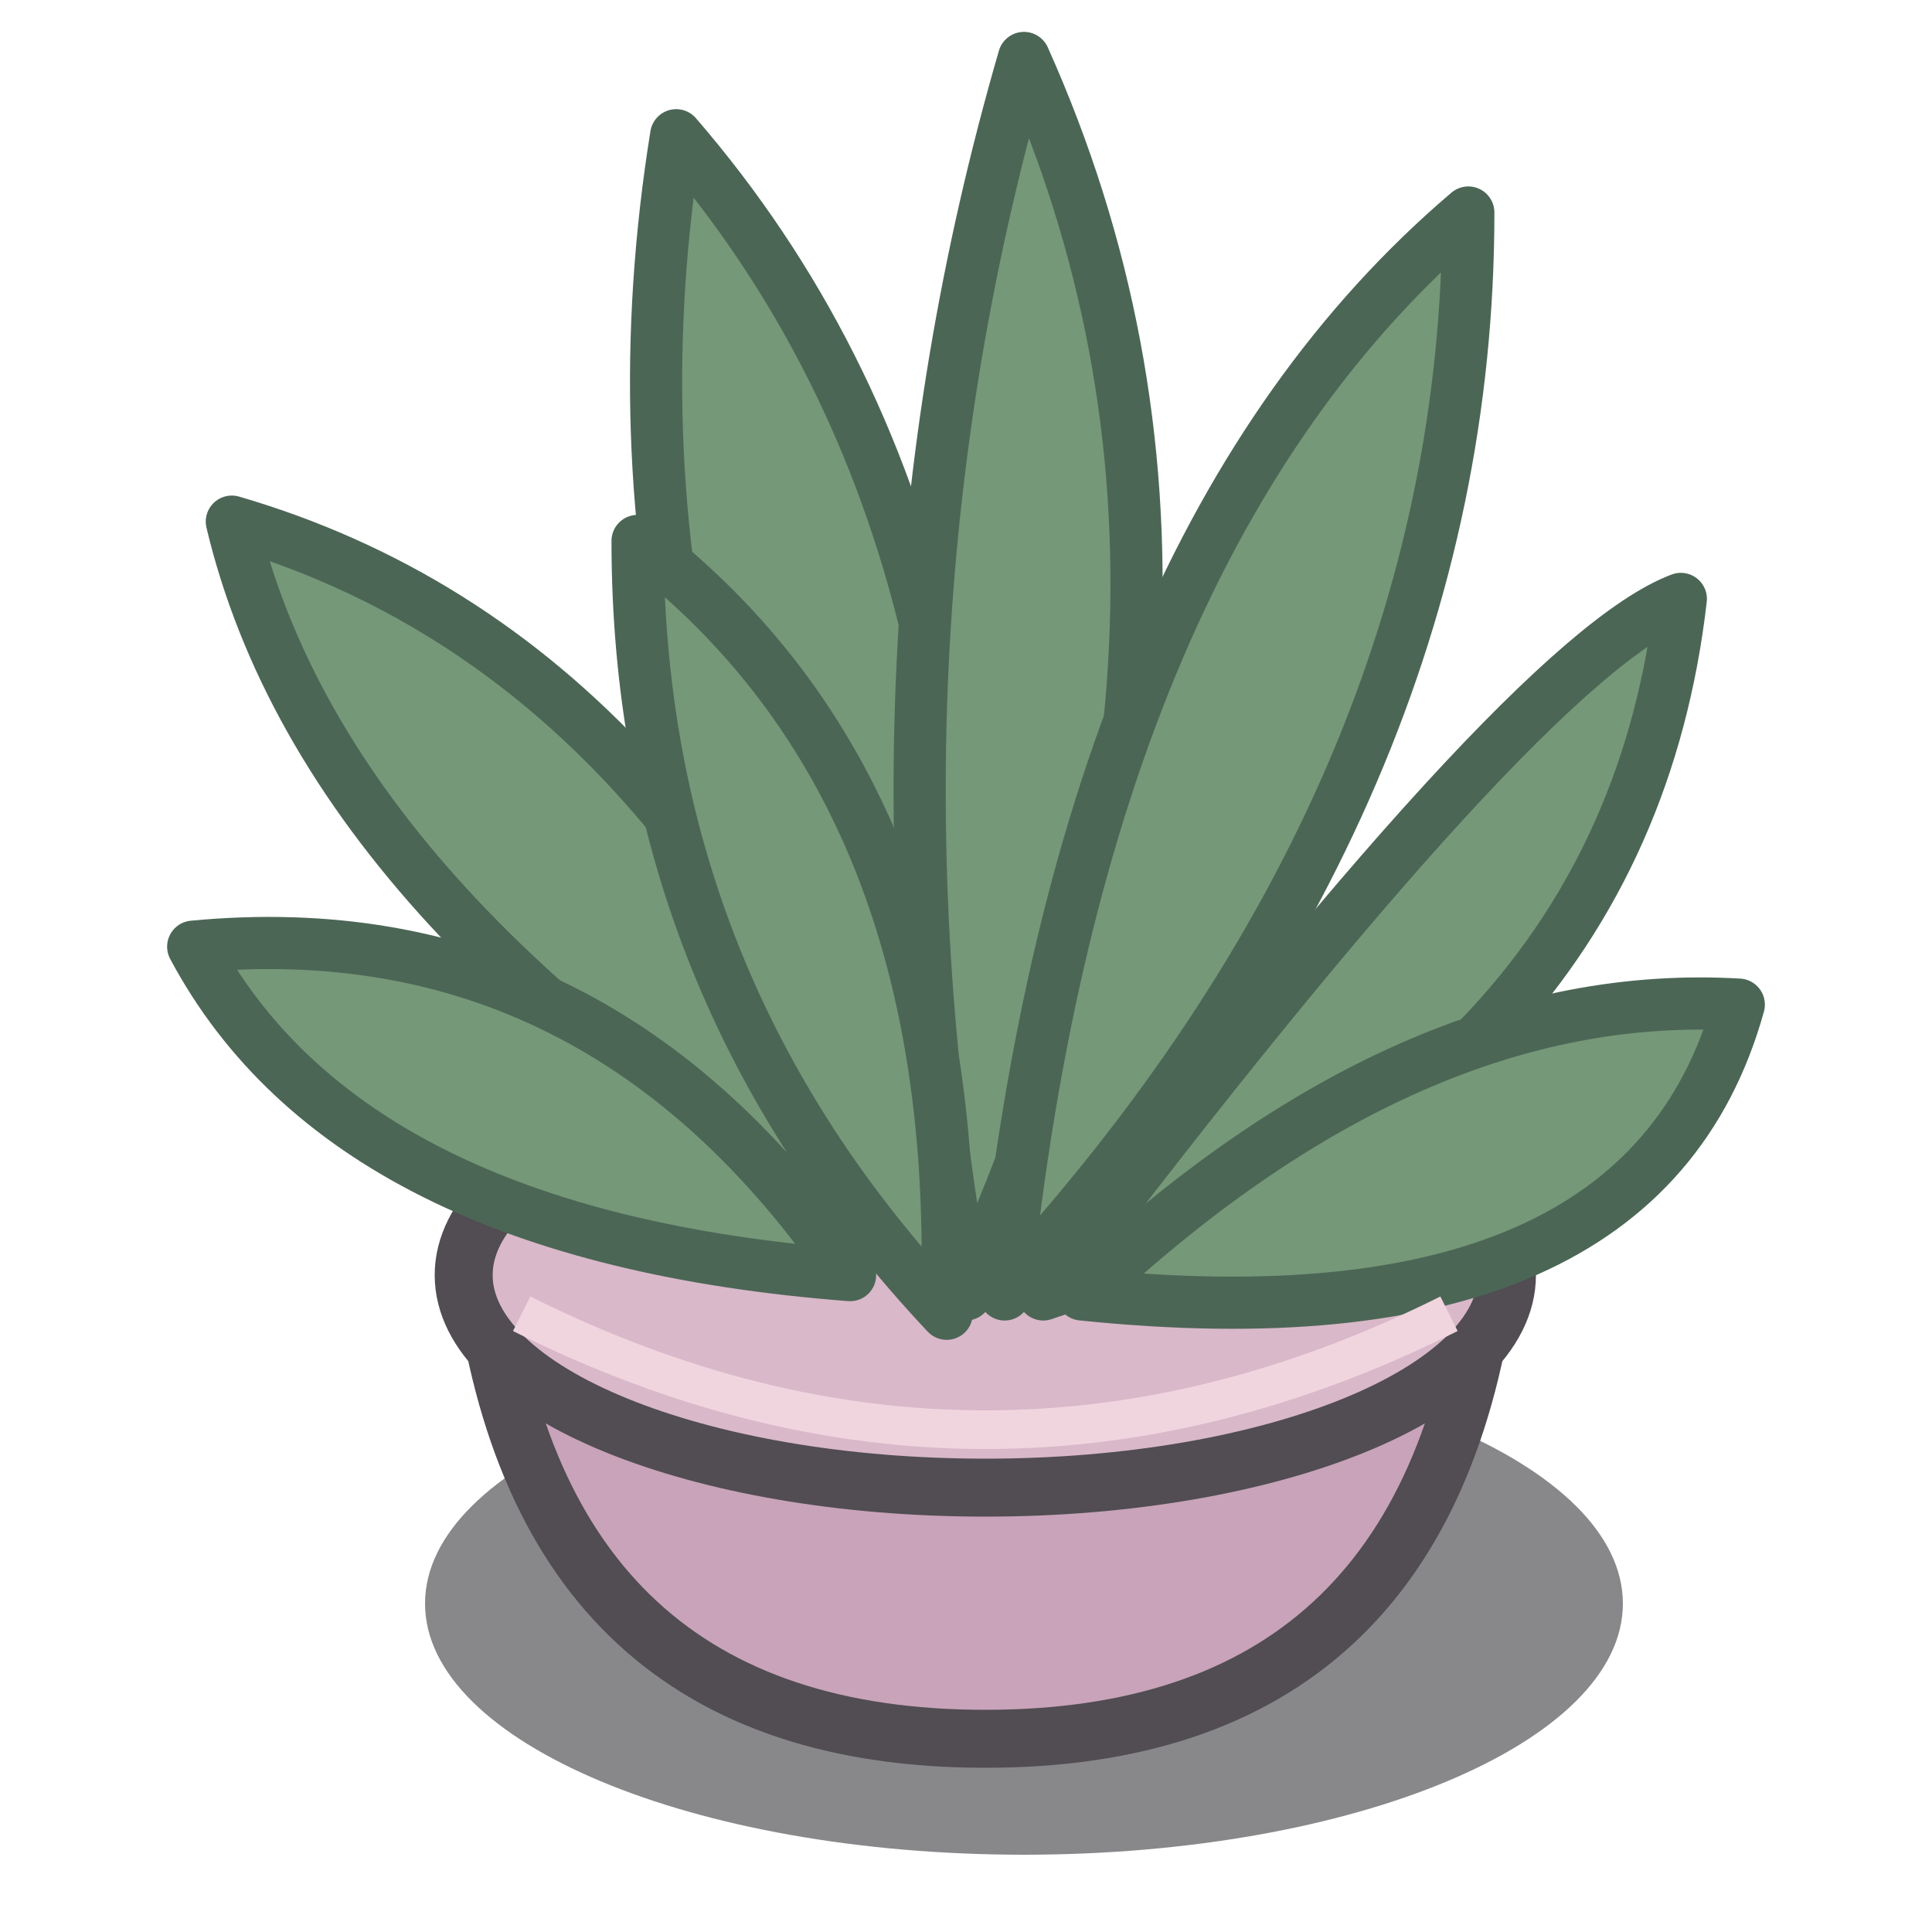
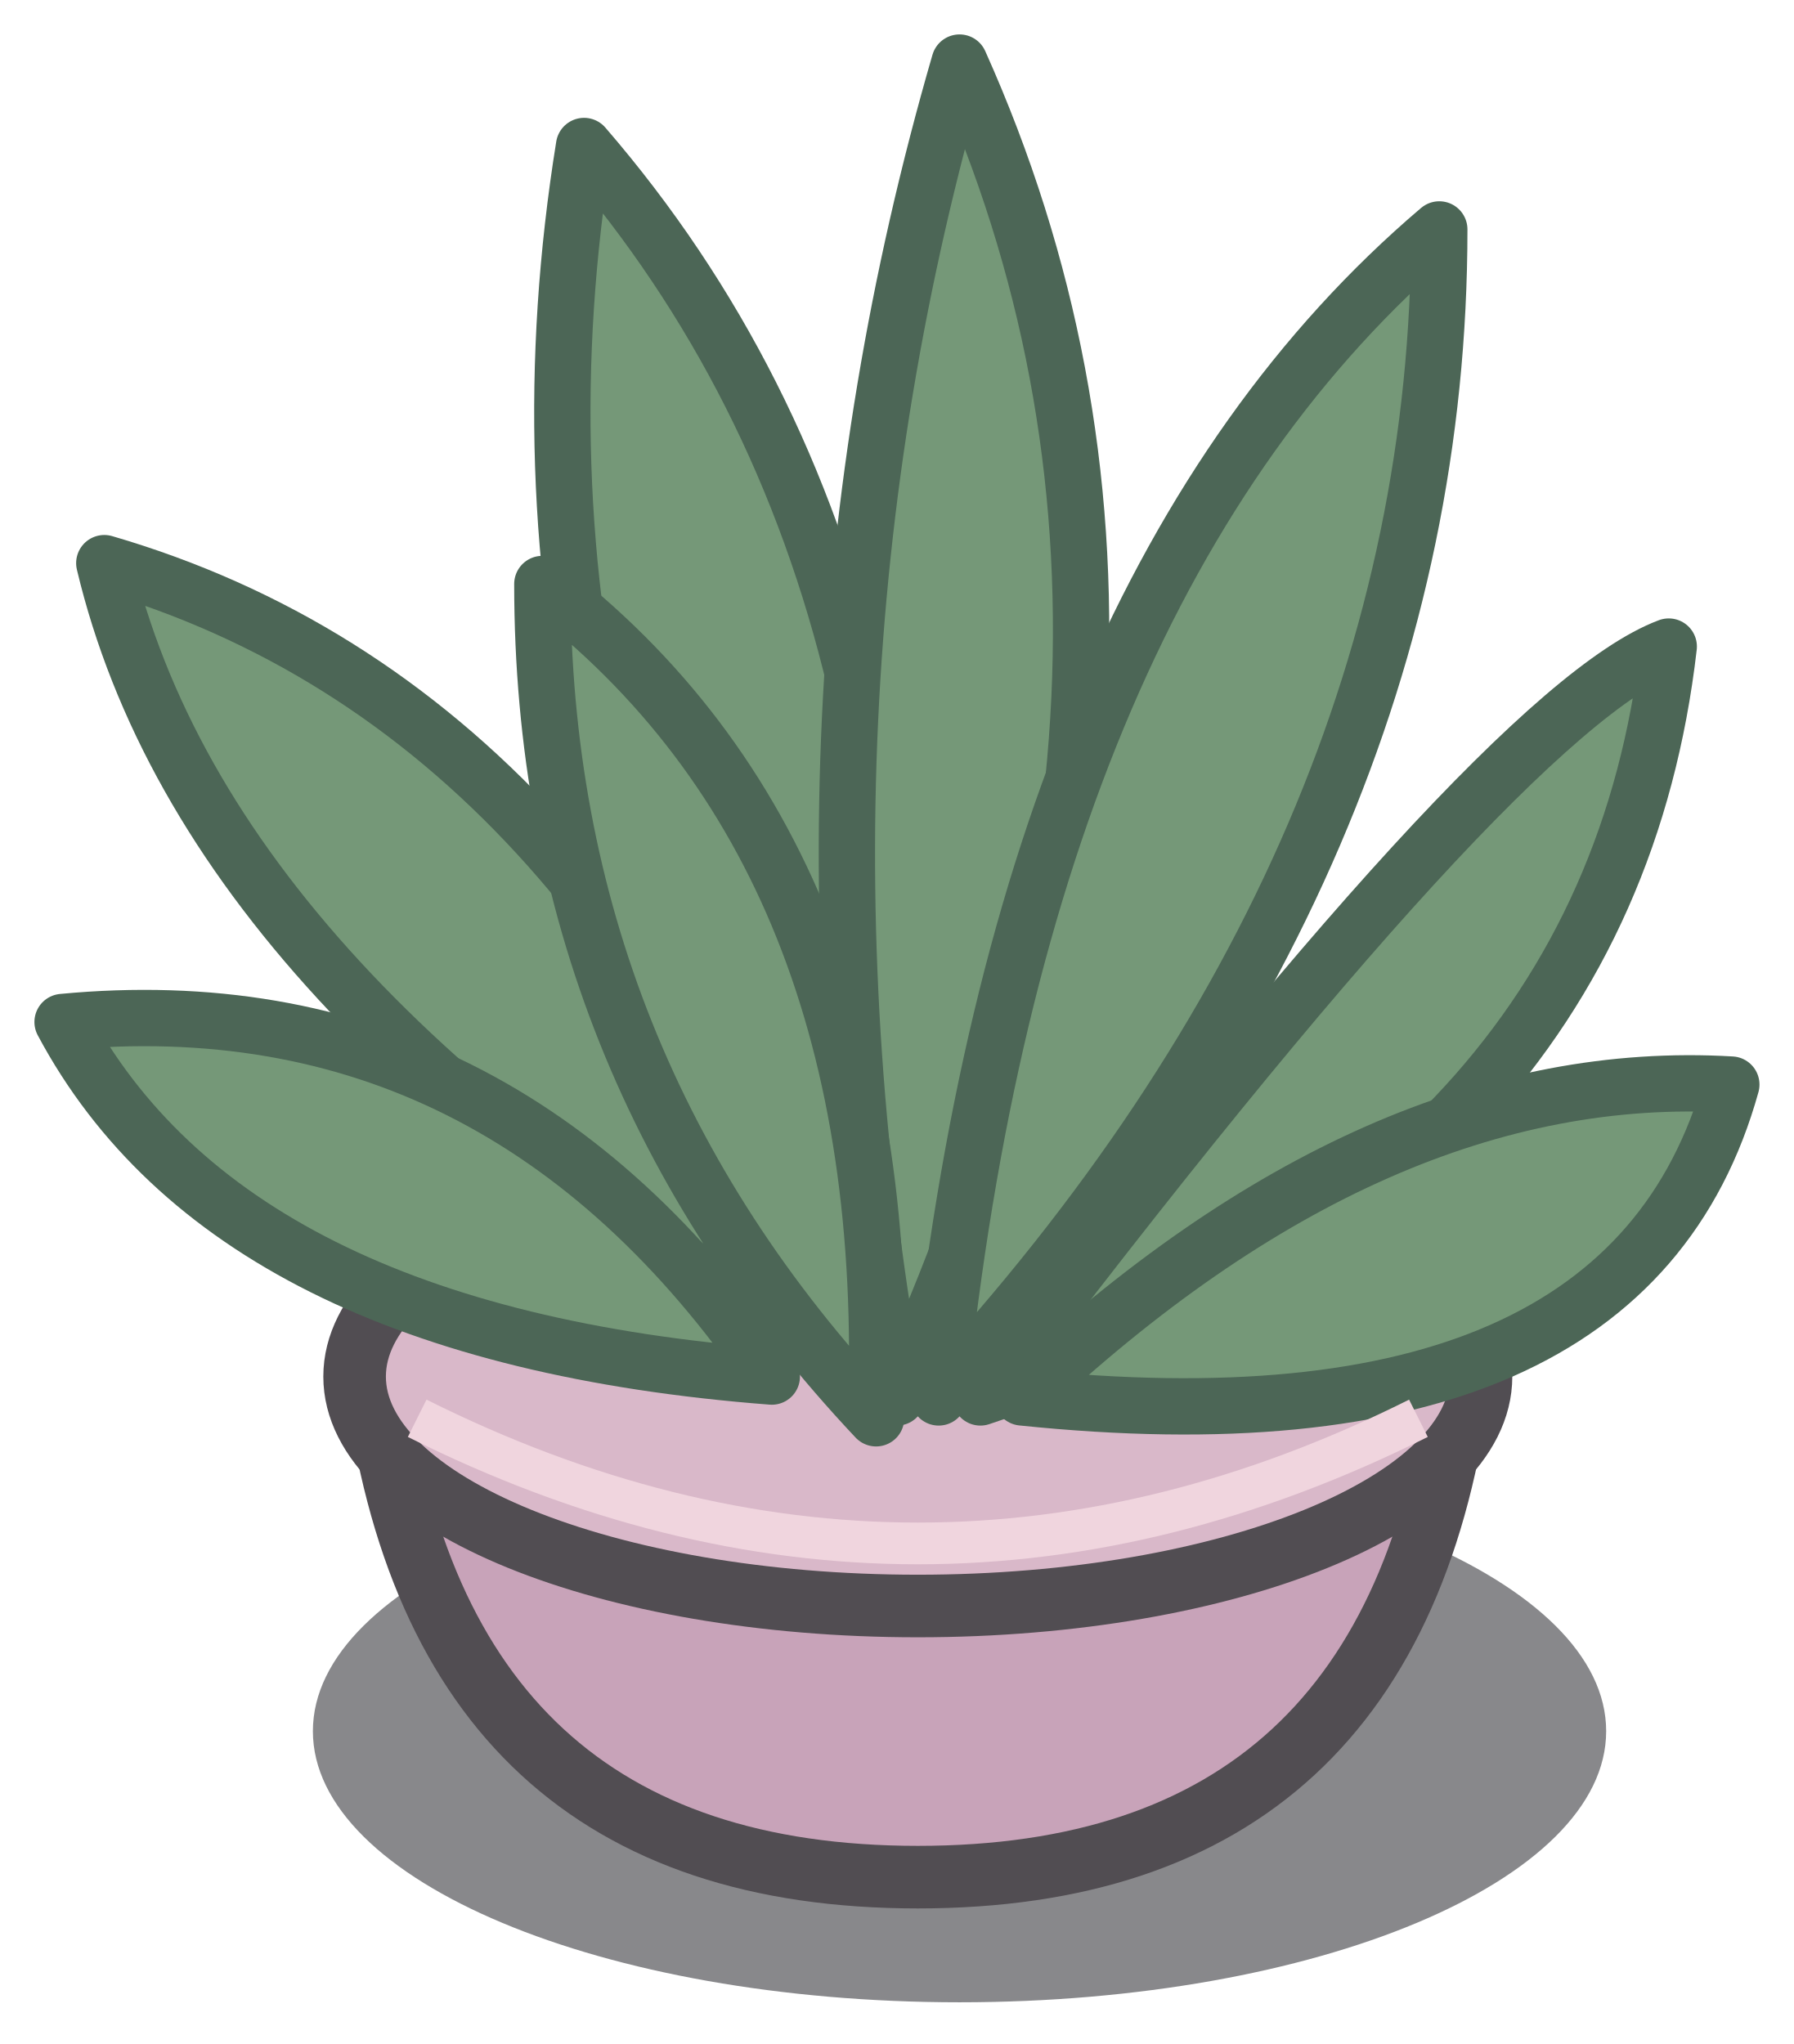
- <svg xmlns="http://www.w3.org/2000/svg" viewBox="0 0 100 100" aria-label="Plant">
+ <svg xmlns="http://www.w3.org/2000/svg" viewBox="7 0 86 98" aria-label="Plant">
  <ellipse cx="53" cy="83" rx="31" ry="13" fill="#55565a" opacity=".7" />
  <path d="M25 66q3 24 26 24t26-24z" fill="#c8a3b9" stroke="#514d52" stroke-width="3" />
  <ellipse cx="51" cy="66" rx="27" ry="11" fill="#d9b8c9" stroke="#514d52" stroke-width="3" />
  <g fill="#759878" stroke="#4c6656" stroke-width="2.7" stroke-linejoin="round">
    <path d="M49 66Q30 38 35 7q19 22 14 59z" />
    <path d="M50 67Q44 34 53 3q13 29-3 64z" />
    <path d="M52 67Q56 28 76 11q0 30-24 56z" />
    <path d="M47 65Q17 48 12 27q24 7 35 38z" />
    <path d="M54 67Q79 34 87 31q-3 26-33 36z" />
    <path d="M44 66Q18 64 10 49q21-2 34 17z" />
    <path d="M56 67Q73 51 90 52q-5 18-34 15z" />
    <path d="M49 68Q33 51 33 28q17 13 16 40z" />
  </g>
  <path d="M27 68q24 12 48 0" fill="none" stroke="#f0d5de" stroke-width="2" />
</svg>
